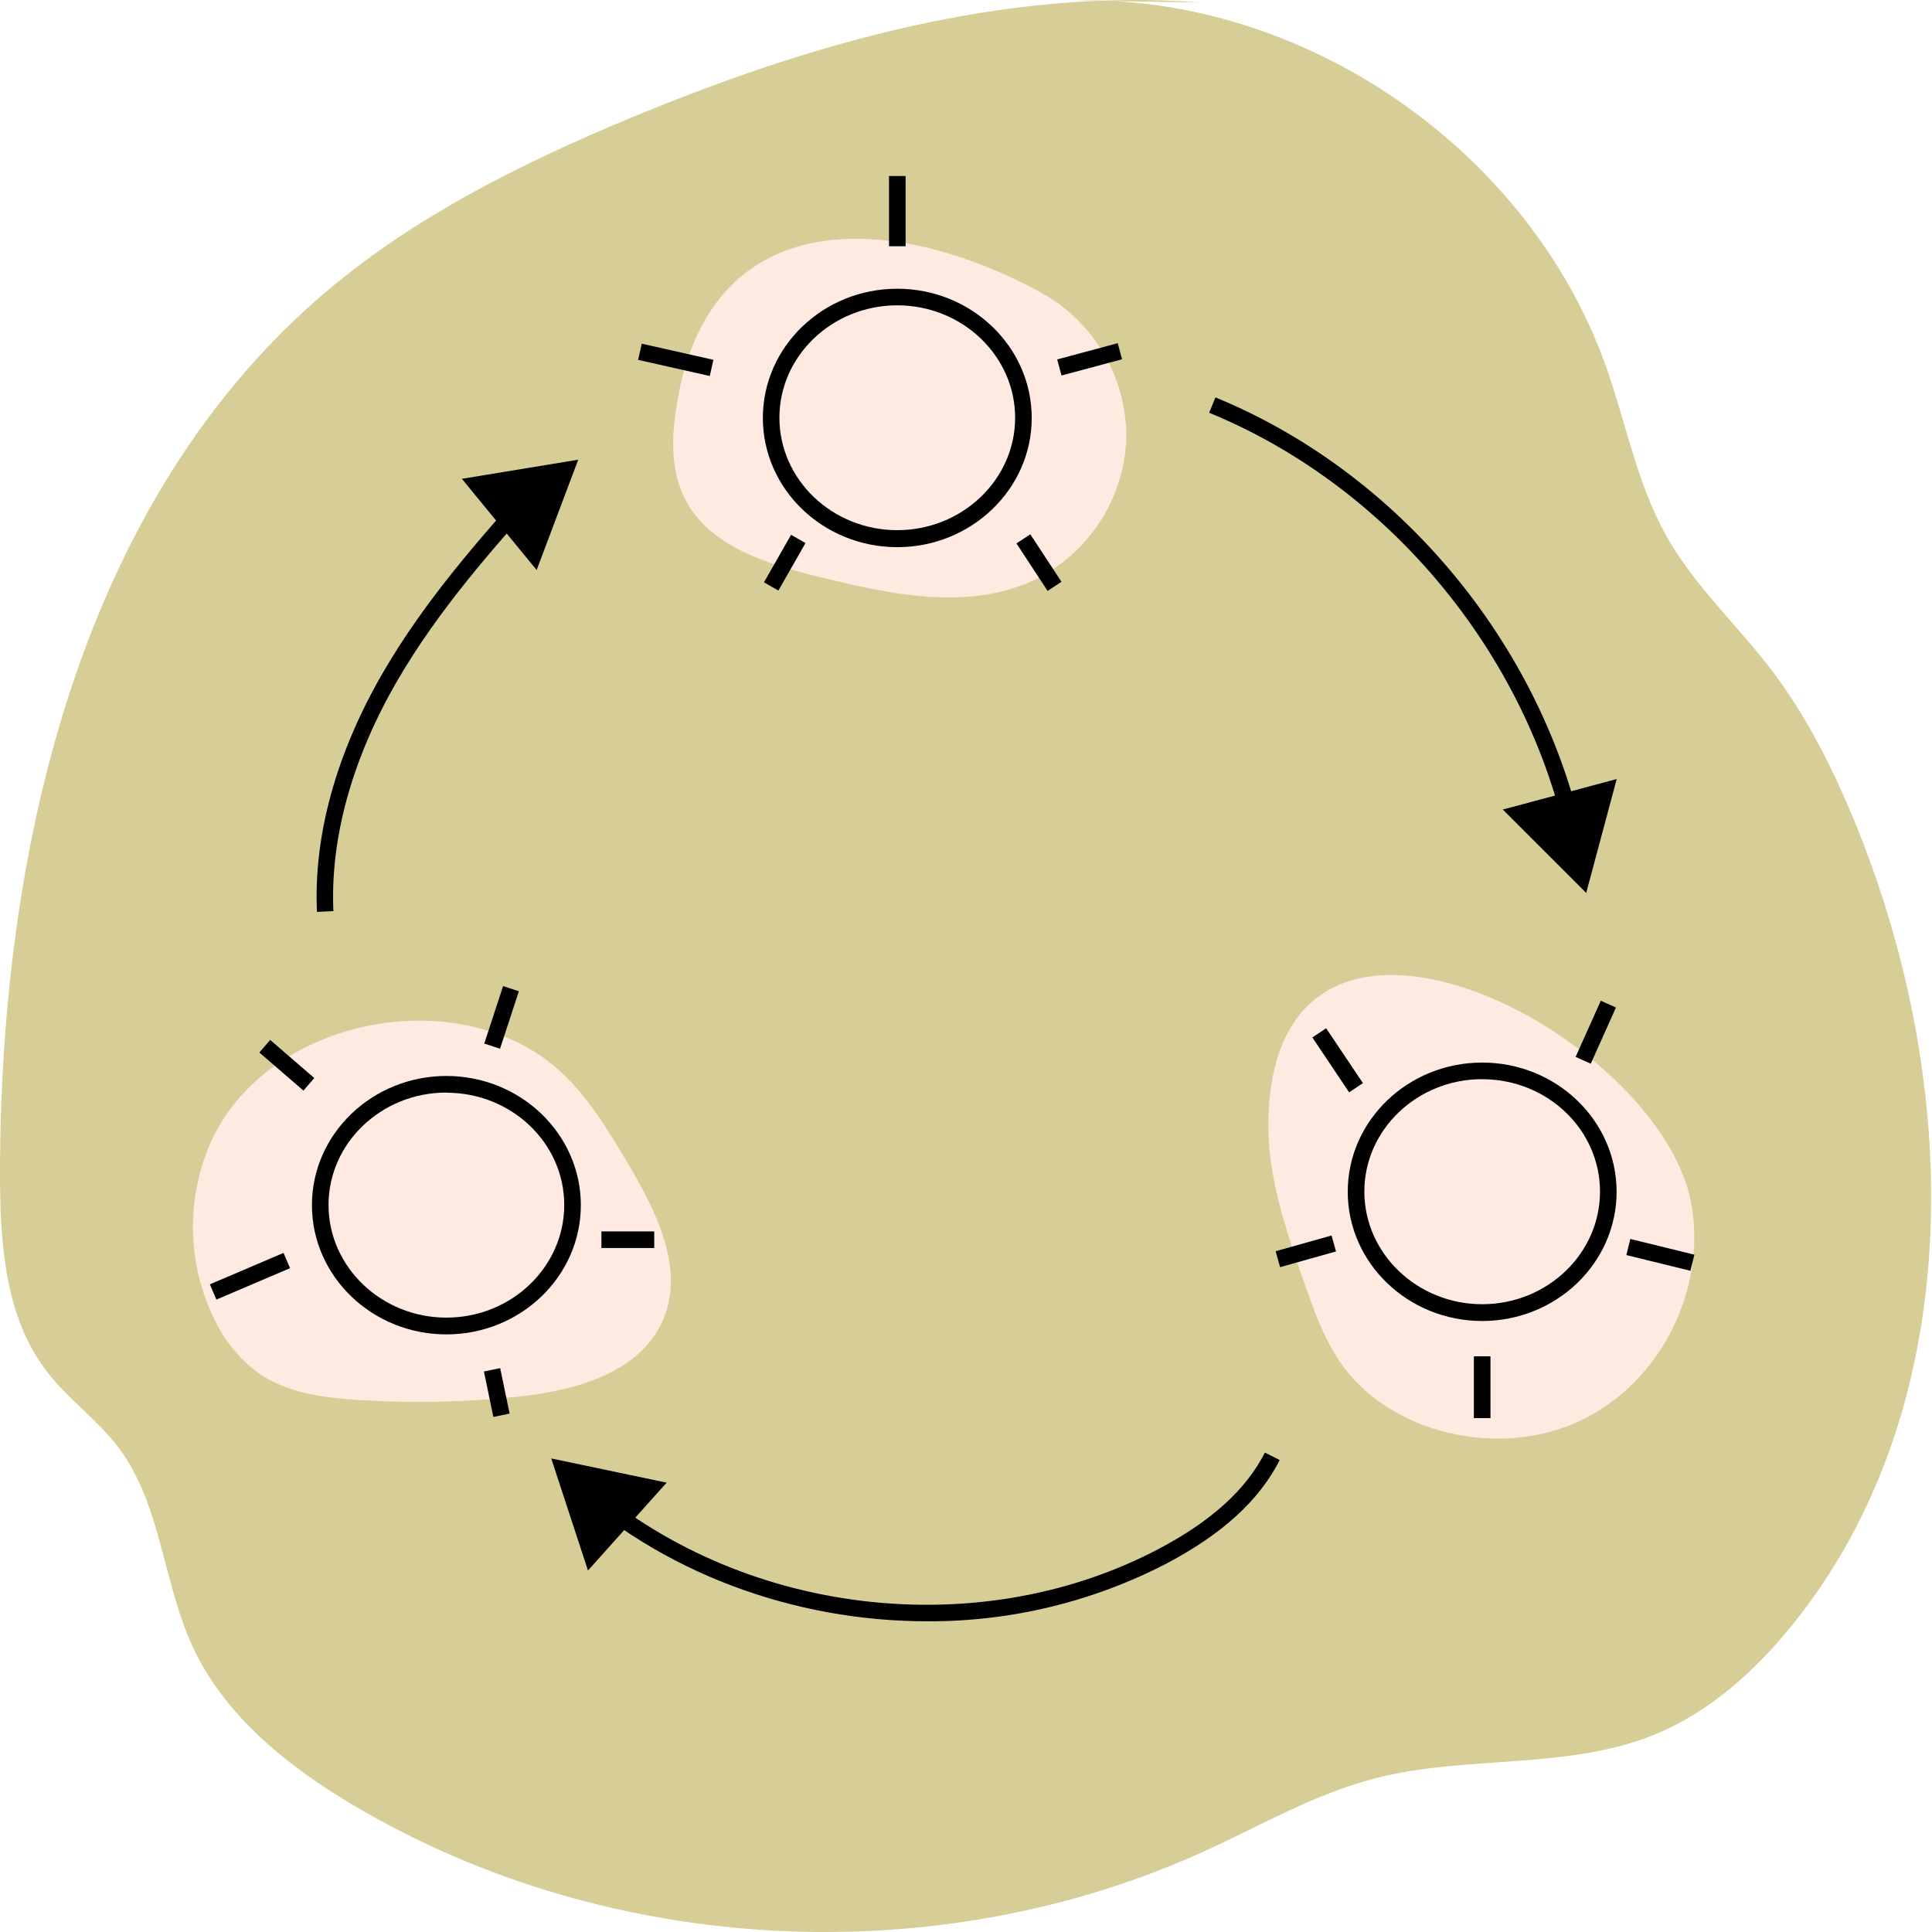
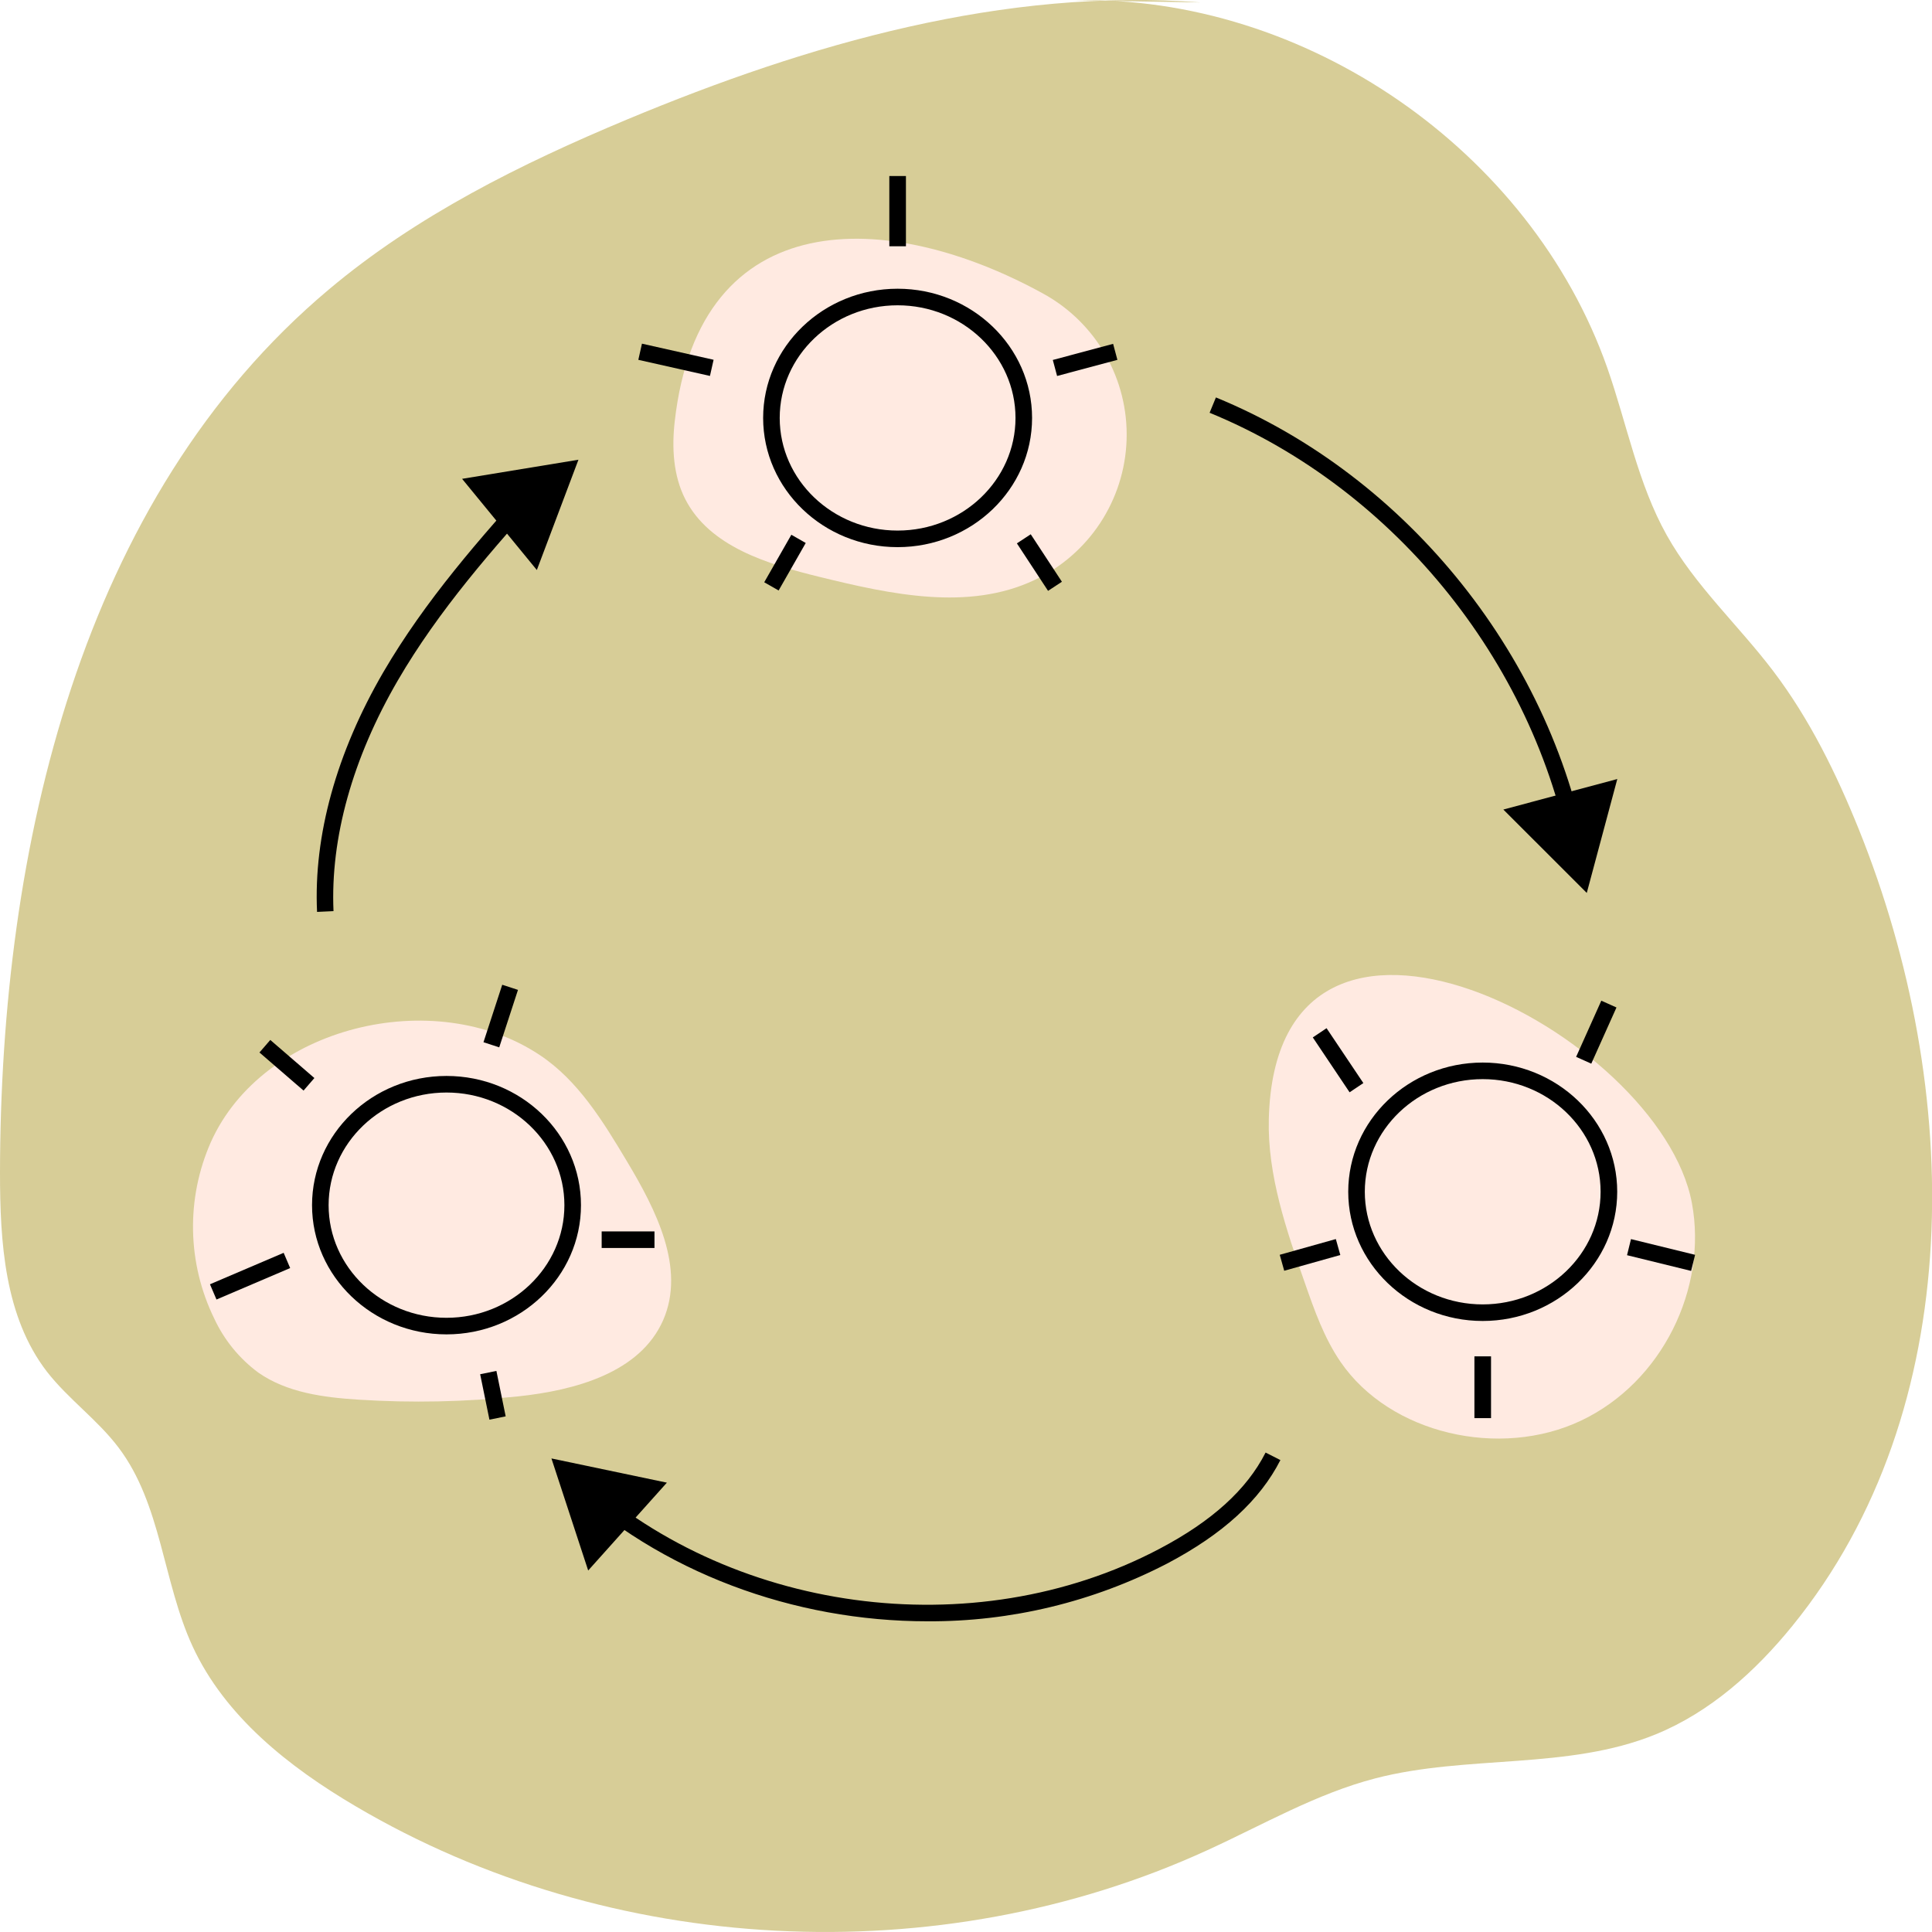
- <svg xmlns="http://www.w3.org/2000/svg" viewBox="0 0 429.49 429.65">
+ <svg xmlns="http://www.w3.org/2000/svg" viewBox="0 0 450 450">
  <defs>
-     <style>.cls-1{fill:#d7cd97;}.cls-2{fill:#ffeae1;}</style>
+     <style>.cls-1{fill:#d7cd97;}.cls-2{fill:#ffeae1;}.cls-3{fill:none;}</style>
  </defs>
  <g id="Layer_2" data-name="Layer 2">
    <g id="matitas">
-       <path class="cls-1" d="M267,.55c-43.68-3.36-87.14,9.14-127.56,26C115.81,36.42,92.62,48,73.05,64.42,17.84,110.83.09,188.63,0,260.76c0,15.46,1,32.05,10.45,44.29,4.72,6.13,11.25,10.7,15.91,16.88,9.5,12.62,9.83,29.84,16.45,44.18C50,381.73,64.23,393,79,401.7c56.57,33.37,129.55,37.15,189.26,9.8,12.37-5.67,24.3-12.62,37.48-16,20.41-5.29,42.75-1.8,62.27-9.77,12.09-4.94,22.14-14,30.37-24.11,39.2-48.26,38-119.46,14.78-177.14-5-12.42-10.95-24.56-19-35.22-7.74-10.21-17.4-19-23.66-30.21-6.44-11.51-8.85-24.77-13.23-37.22-17-48.35-67.13-83-118.37-81.72" />
-       <path class="cls-2" d="M150,93.69c-.66,5.86-.34,12,2.33,17.27,5.4,10.62,18.35,14.51,29.91,17.35,15.78,3.87,33,7.62,47.73.69a36.55,36.55,0,0,0,20.5-31.21A36.58,36.58,0,0,0,232,65.34C197.6,46.36,155.5,45,150,93.69Z" />
-       <path class="cls-2" d="M46.88,254a46.65,46.65,0,0,0,.75,39.29,31.57,31.57,0,0,0,9.75,12c6.4,4.49,14.55,5.56,22.35,6.05a210.21,210.21,0,0,0,35.39-.73c12.7-1.33,27.2-5.26,32.31-17,5-11.54-1.62-24.55-8.07-35.36-5.27-8.81-10.81-17.93-19.37-23.61C96.56,219,58.46,228.23,46.88,254Z" />
-       <path class="cls-2" d="M282.07,248.92c-.3,12.47,3.88,24.6,8,36.43,2.11,6,4.26,12.16,7.9,17.49,11,16.1,35.48,21.64,53.51,13.08s28.13-29.43,24.62-48.35C369.06,229.57,283.59,185.3,282.07,248.92Z" />
-       <path d="M99.27,296.75c-16.48,0-29.9-12.89-29.9-28.74s13.42-28.73,29.9-28.73,29.9,12.89,29.9,28.73S115.75,296.75,99.27,296.75Zm0-53.78c-14.45,0-26.21,11.23-26.21,25s11.76,25.05,26.21,25.05,26.21-11.24,26.21-25.05S113.72,243,99.27,243Z" />
-       <rect x="61.95" y="230.41" width="3.69" height="12.96" transform="translate(-157.17 130.29) rotate(-49.17)" />
-       <rect x="104.81" y="224.42" width="13.45" height="3.69" transform="translate(-138.21 261.76) rotate(-71.85)" />
-       <rect x="133.75" y="273.85" width="11.74" height="3.69" />
-       <rect x="108.64" y="304.51" width="3.69" height="10.32" transform="translate(-60.61 28.91) rotate(-11.72)" />
-       <rect x="46.69" y="281.96" width="17.81" height="3.69" transform="translate(-106.94 44.61) rotate(-23.11)" />
-       <path d="M199.54,121.68c-16.48,0-29.89-12.89-29.89-28.74s13.41-28.73,29.89-28.73,29.9,12.89,29.9,28.73S216,121.68,199.54,121.68Zm0-53.78c-14.45,0-26.21,11.23-26.21,25s11.76,25,26.21,25,26.21-11.24,26.21-25S214,67.9,199.54,67.9Z" />
-       <rect x="148.43" y="71.85" width="3.69" height="16.33" transform="translate(39.23 209.07) rotate(-77.32)" />
-       <rect x="168.42" y="123.27" width="12.16" height="3.69" transform="translate(-20.67 214.62) rotate(-60.27)" />
-       <rect x="229.21" y="118.8" width="3.69" height="12.63" transform="translate(-30.77 147.26) rotate(-33.27)" />
-       <rect x="234.29" y="78.17" width="13.88" height="3.69" transform="matrix(0.97, -0.26, 0.26, 0.97, -12.48, 65.02)" />
-       <rect x="197.7" y="39.14" width="3.69" height="15.62" />
-       <path d="M329.62,293.77c-16.49,0-29.9-12.89-29.9-28.74s13.41-28.73,29.9-28.73,29.89,12.89,29.89,28.73S346.1,293.77,329.62,293.77Zm0-53.78c-14.45,0-26.21,11.23-26.21,25s11.76,25.05,26.21,25.05,26.2-11.24,26.2-25.05S344.07,240,329.62,240Z" />
-       <rect x="295.63" y="228.43" width="3.69" height="14.69" transform="translate(-80.9 205.55) rotate(-33.83)" />
-       <rect x="284.76" y="277.23" width="12.95" height="3.69" transform="matrix(0.96, -0.27, 0.27, 0.96, -64.54, 89)" />
-       <rect x="327.77" y="301.63" width="3.69" height="13.74" />
-       <rect x="367.4" y="271.74" width="3.69" height="14.67" transform="translate(10.25 571.21) rotate(-76.22)" />
-       <rect x="348.02" y="227.68" width="13.69" height="3.69" transform="translate(0.22 459.39) rotate(-65.84)" />
-       <path d="M349.63,193.18c-7.34-44.48-39-84.27-80.73-101.39l1.4-3.41c42.86,17.59,75.43,58.49,83,104.2Z" />
-       <path d="M206.17,360.55c-29.62,0-59.34-10.77-81-31.19l2.54-2.68c34,32.11,88.66,39.58,130,17.76,11.68-6.16,19.4-13.17,23.59-21.41l3.29,1.67c-4.55,8.95-12.78,16.47-25.16,23A114.43,114.43,0,0,1,206.17,360.55Z" />
-       <path d="M70.49,202.79c-.8-16.94,4.3-35.39,14.76-53.36,9.21-15.82,21.35-29.69,34-43.68l2.73,2.48c-12.54,13.84-24.55,27.55-33.57,43.05-10.1,17.36-15,35.11-14.27,51.34Z" />
-       <polygon points="359.53 173.25 334.2 180.03 352.75 198.57 359.53 173.25" />
-       <polygon points="148.25 329.72 122.59 324.34 130.76 349.26 148.25 329.72" />
-       <polygon points="128.59 102.23 102.72 106.48 119.34 126.77 128.59 102.23" />
+       <path class="cls-1" d="M279.71.57c-45.77-3.51-91.3,9.58-133.66,27.26C121.34,38.15,97,50.24,76.54,67.47,18.69,116.08.09,197.56,0,273.1c0,16.2,1.05,33.57,10.94,46.4,5,6.42,11.8,11.2,16.68,17.68,10,13.21,10.3,31.25,17.23,46.27,7.55,16.35,22.45,28.12,38,37.27,59.26,34.95,135.73,38.91,198.29,10.26,13-5.93,25.46-13.21,39.26-16.78,21.39-5.54,44.8-1.89,65.25-10.24,12.67-5.17,23.19-14.63,31.82-25.25,41.07-50.54,39.81-125.12,15.49-185.53-5.24-13-11.47-25.71-19.95-36.89-8.11-10.68-18.24-19.92-24.79-31.63-6.75-12.06-9.28-25.95-13.86-39C356.52,35,304-1.22,250.31.08" />
+       <path class="cls-2" d="M157.16,98.13c-.7,6.13-.36,12.59,2.43,18.09,5.66,11.12,19.22,15.19,31.34,18.16,16.53,4.06,34.62,8,50,.73a37.45,37.45,0,0,0,2.12-66.68C207,48.56,162.92,47.12,157.16,98.13Z" />
+       <path class="cls-2" d="M49.12,266a48.79,48.79,0,0,0,.79,41.14,32.91,32.91,0,0,0,10.21,12.53c6.7,4.71,15.24,5.82,23.42,6.34a220.78,220.78,0,0,0,37.08-.76c13.31-1.4,28.49-5.51,33.85-17.78,5.27-12.08-1.69-25.71-8.46-37-5.52-9.23-11.33-18.78-20.29-24.73C101.17,229.39,61.25,239,49.12,266Z" />
+       <path class="cls-2" d="M295.53,260.71c-.31,13.06,4.08,25.76,8.41,38.15,2.21,6.33,4.46,12.73,8.28,18.32,11.52,16.86,37.17,22.67,56.06,13.7s29.48-30.83,25.8-50.64C386.68,240.44,297.13,194.08,295.53,260.71Z" />
+       <path d="M104,310.8c-17.27,0-31.32-13.5-31.32-30.09s14-30.1,31.32-30.1,31.32,13.5,31.32,30.1S121.28,310.8,104,310.8Zm0-56.33c-15.14,0-27.46,11.77-27.46,26.24S88.87,306.94,104,306.94s27.46-11.77,27.46-26.23S119.15,254.47,104,254.47Z" />
+       <rect x="64.91" y="241.32" width="3.86" height="13.57" transform="translate(-164.62 136.52) rotate(-49.18)" />
+       <rect x="109.82" y="235.04" width="14.09" height="3.86" transform="matrix(0.31, -0.95, 0.95, 0.31, -144.72, 274.22)" />
+       <rect x="140.14" y="286.82" width="12.3" height="3.86" />
+       <rect x="113.83" y="318.93" width="3.86" height="10.8" transform="matrix(0.98, -0.2, 0.2, 0.98, -63.5, 30.3)" />
+       <rect x="48.92" y="295.31" width="18.66" height="3.86" transform="translate(-112.04 46.75) rotate(-23.12)" />
+       <path d="M209.07,127.44c-17.27,0-31.32-13.5-31.32-30.09s14.05-30.1,31.32-30.1,31.32,13.5,31.32,30.1S226.34,127.44,209.07,127.44Zm0-56.33c-15.14,0-27.46,11.77-27.46,26.24s12.32,26.23,27.46,26.23,27.46-11.77,27.46-26.23S224.21,71.11,209.07,71.11Z" />
+       <rect x="155.52" y="75.25" width="3.86" height="17.1" transform="translate(41.15 219.04) rotate(-77.33)" />
+       <rect x="176.47" y="129.11" width="12.74" height="3.86" transform="translate(-21.61 224.87) rotate(-60.28)" />
+       <rect x="240.16" y="124.43" width="3.86" height="13.23" transform="translate(-32.2 154.32) rotate(-33.28)" />
+       <rect x="245.47" y="81.88" width="14.54" height="3.86" transform="translate(-13.07 68.15) rotate(-14.97)" />
+       <rect x="207.14" y="41" width="3.87" height="16.36" />
+       <path d="M345.35,307.68c-17.27,0-31.32-13.5-31.32-30.1s14.05-30.09,31.32-30.09,31.33,13.5,31.33,30.09S362.62,307.68,345.35,307.68Zm0-56.33c-15.14,0-27.46,11.77-27.46,26.23s12.32,26.24,27.46,26.24,27.46-11.77,27.46-26.24S360.49,251.35,345.35,251.35Z" />
+       <rect x="309.74" y="239.24" width="3.86" height="15.39" transform="translate(-84.72 215.41) rotate(-33.84)" />
+       <rect x="298.35" y="290.36" width="13.57" height="3.86" transform="translate(-67.61 93.28) rotate(-15.67)" />
+       <rect x="343.42" y="315.92" width="3.87" height="14.39" />
+       <rect x="384.94" y="284.6" width="3.86" height="15.37" transform="translate(10.87 598.43) rotate(-76.22)" />
+       <rect x="364.63" y="238.46" width="14.34" height="3.87" transform="translate(0.34 481.32) rotate(-65.85)" />
+       <path d="M366.32,202.33c-7.69-46.58-40.89-88.27-84.58-106.19l1.47-3.57c44.9,18.42,79,61.25,86.92,109.13Z" />
+       <path d="M216,377.63c-31,0-62.17-11.28-84.82-32.68l2.66-2.8c35.6,33.63,92.89,41.45,136.22,18.6,12.25-6.45,20.33-13.79,24.72-22.42l3.45,1.75c-4.77,9.37-13.39,17.25-26.36,24.09A119.91,119.91,0,0,1,216,377.63Z" />
+       <path d="M73.85,212.4c-.84-17.74,4.51-37.07,15.47-55.9C99,139.94,111.69,125.41,125,110.76l2.86,2.59c-13.14,14.5-25.72,28.85-35.18,45.1-10.58,18.18-15.75,36.77-15,53.77Z" />
+       <polygon points="376.7 181.45 350.16 188.56 369.59 207.98 376.7 181.45" />
+       <polygon points="155.33 345.34 128.44 339.7 137 365.8 155.33 345.34" />
+       <polygon points="134.73 107.08 107.63 111.53 125.04 132.77 134.73 107.08" />
+       <rect class="cls-3" width="450" height="450" />
    </g>
  </g>
</svg>
